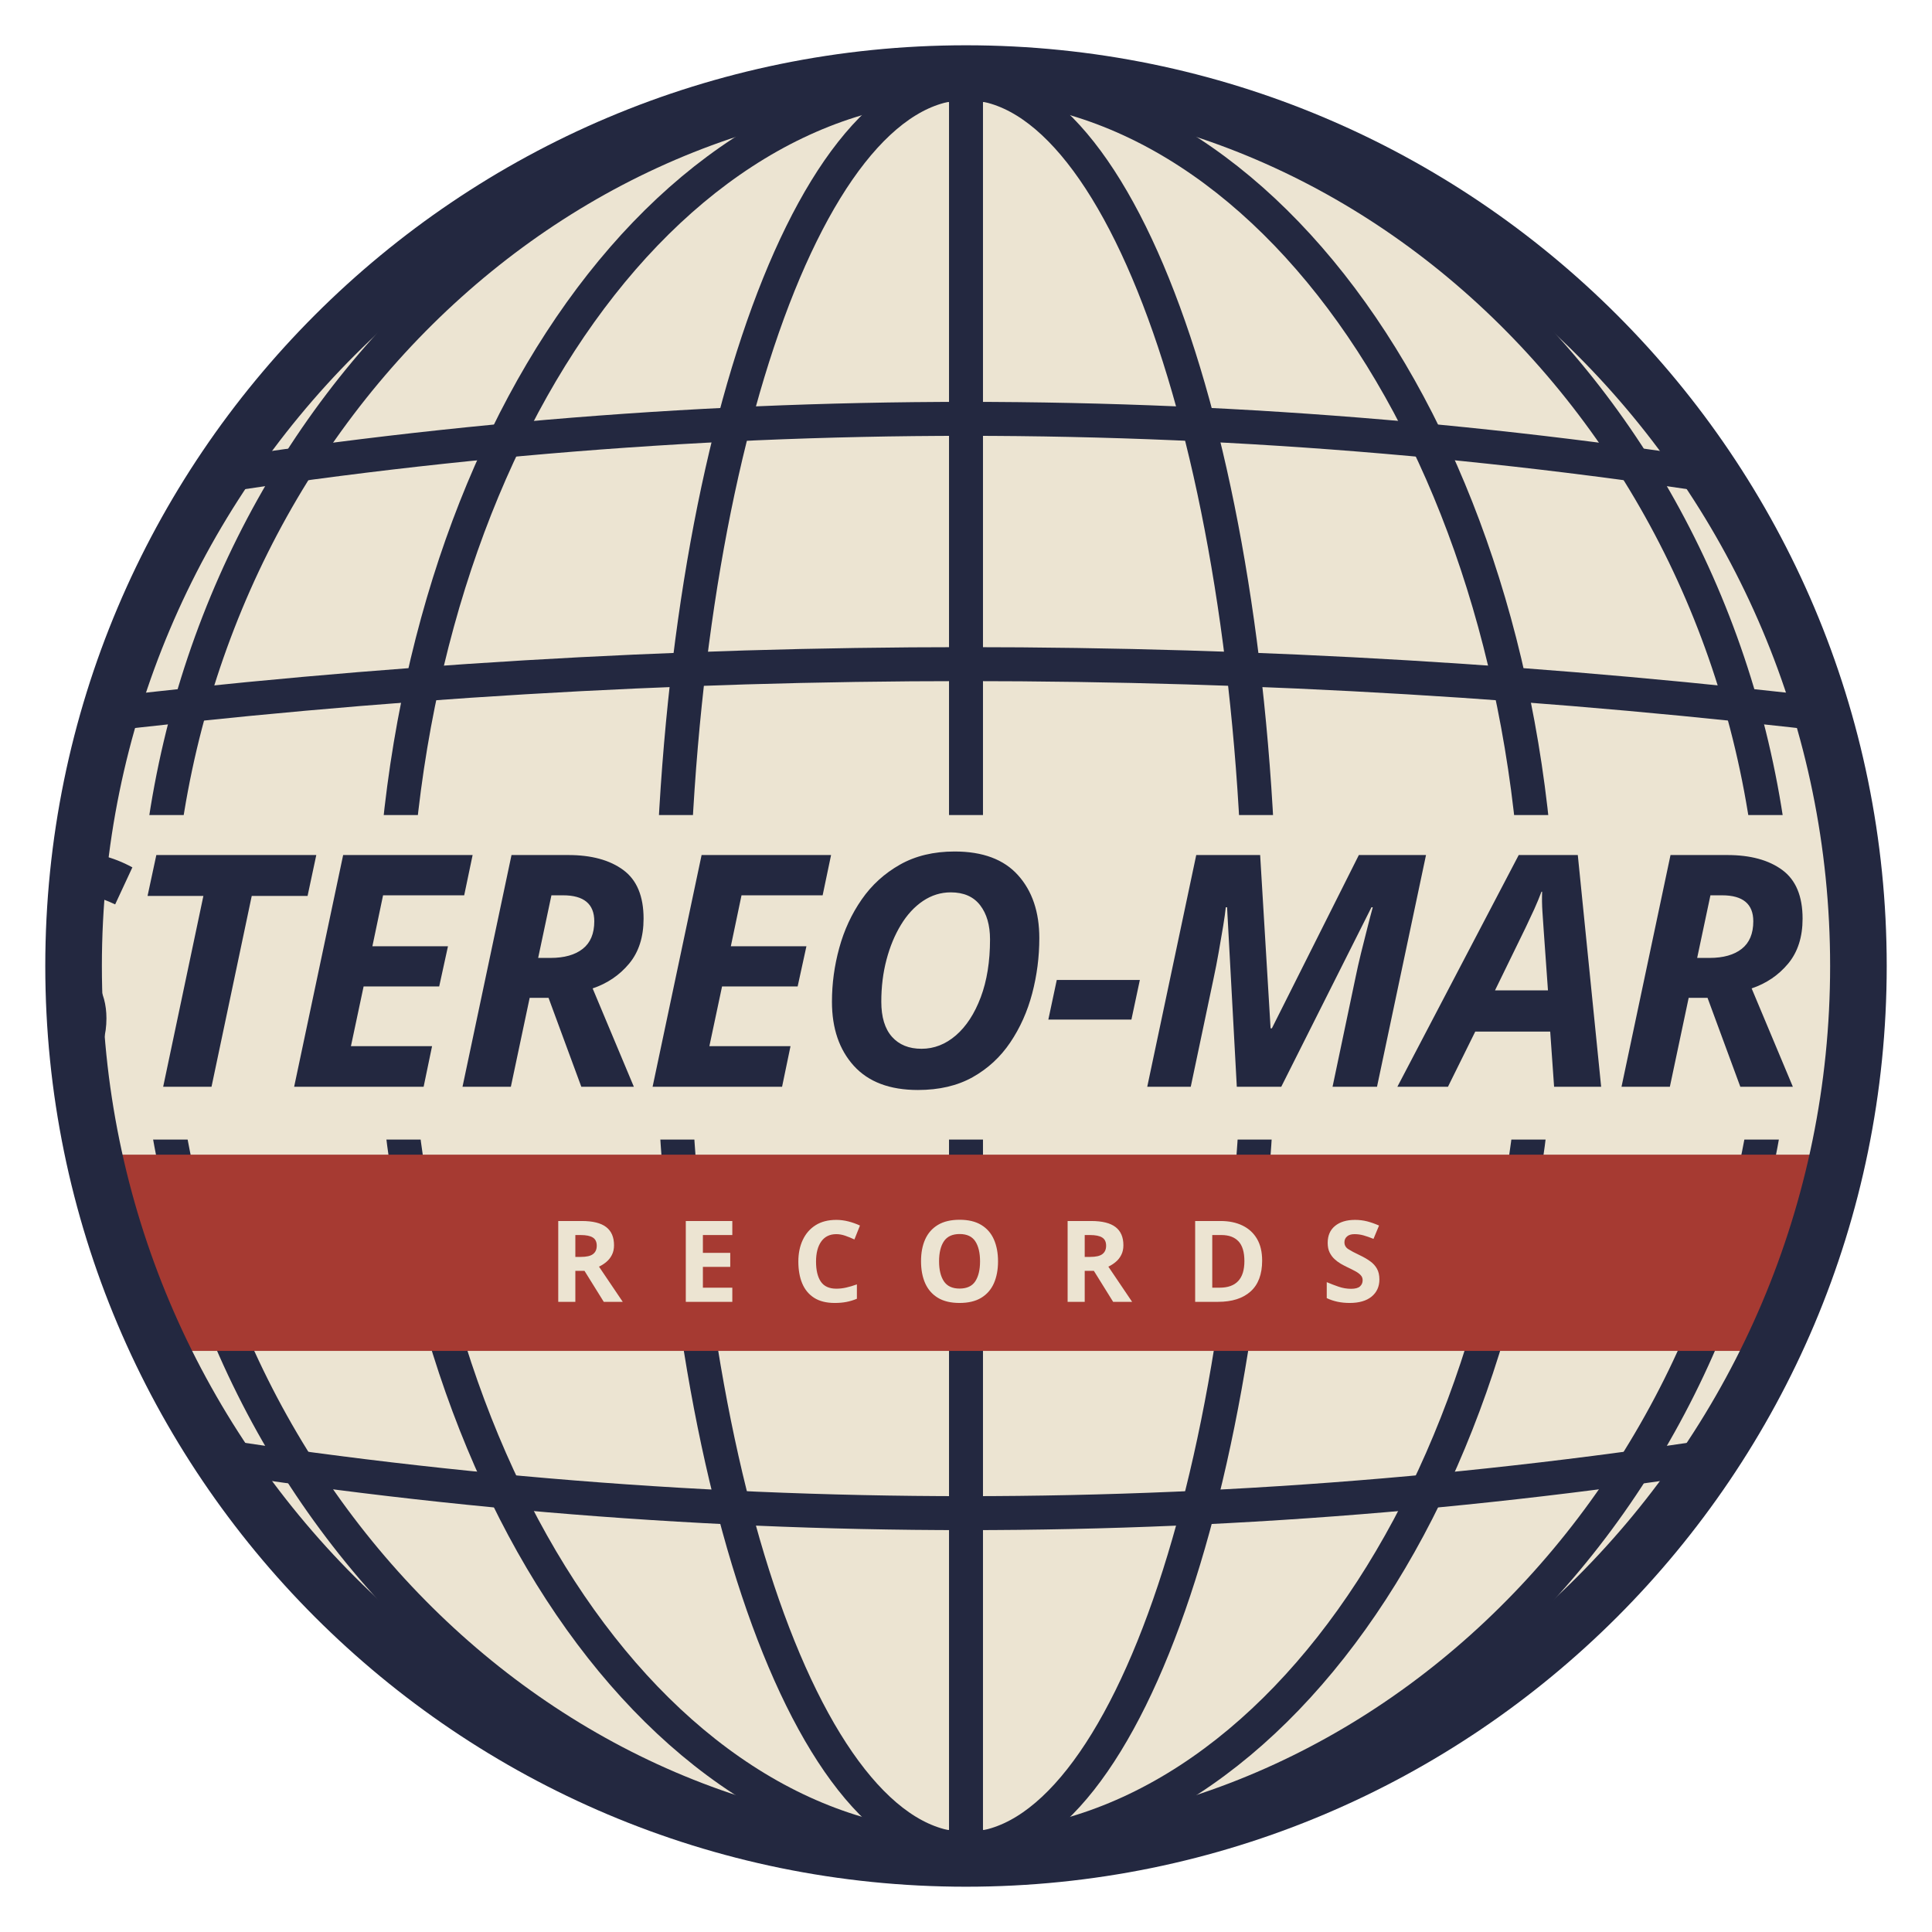
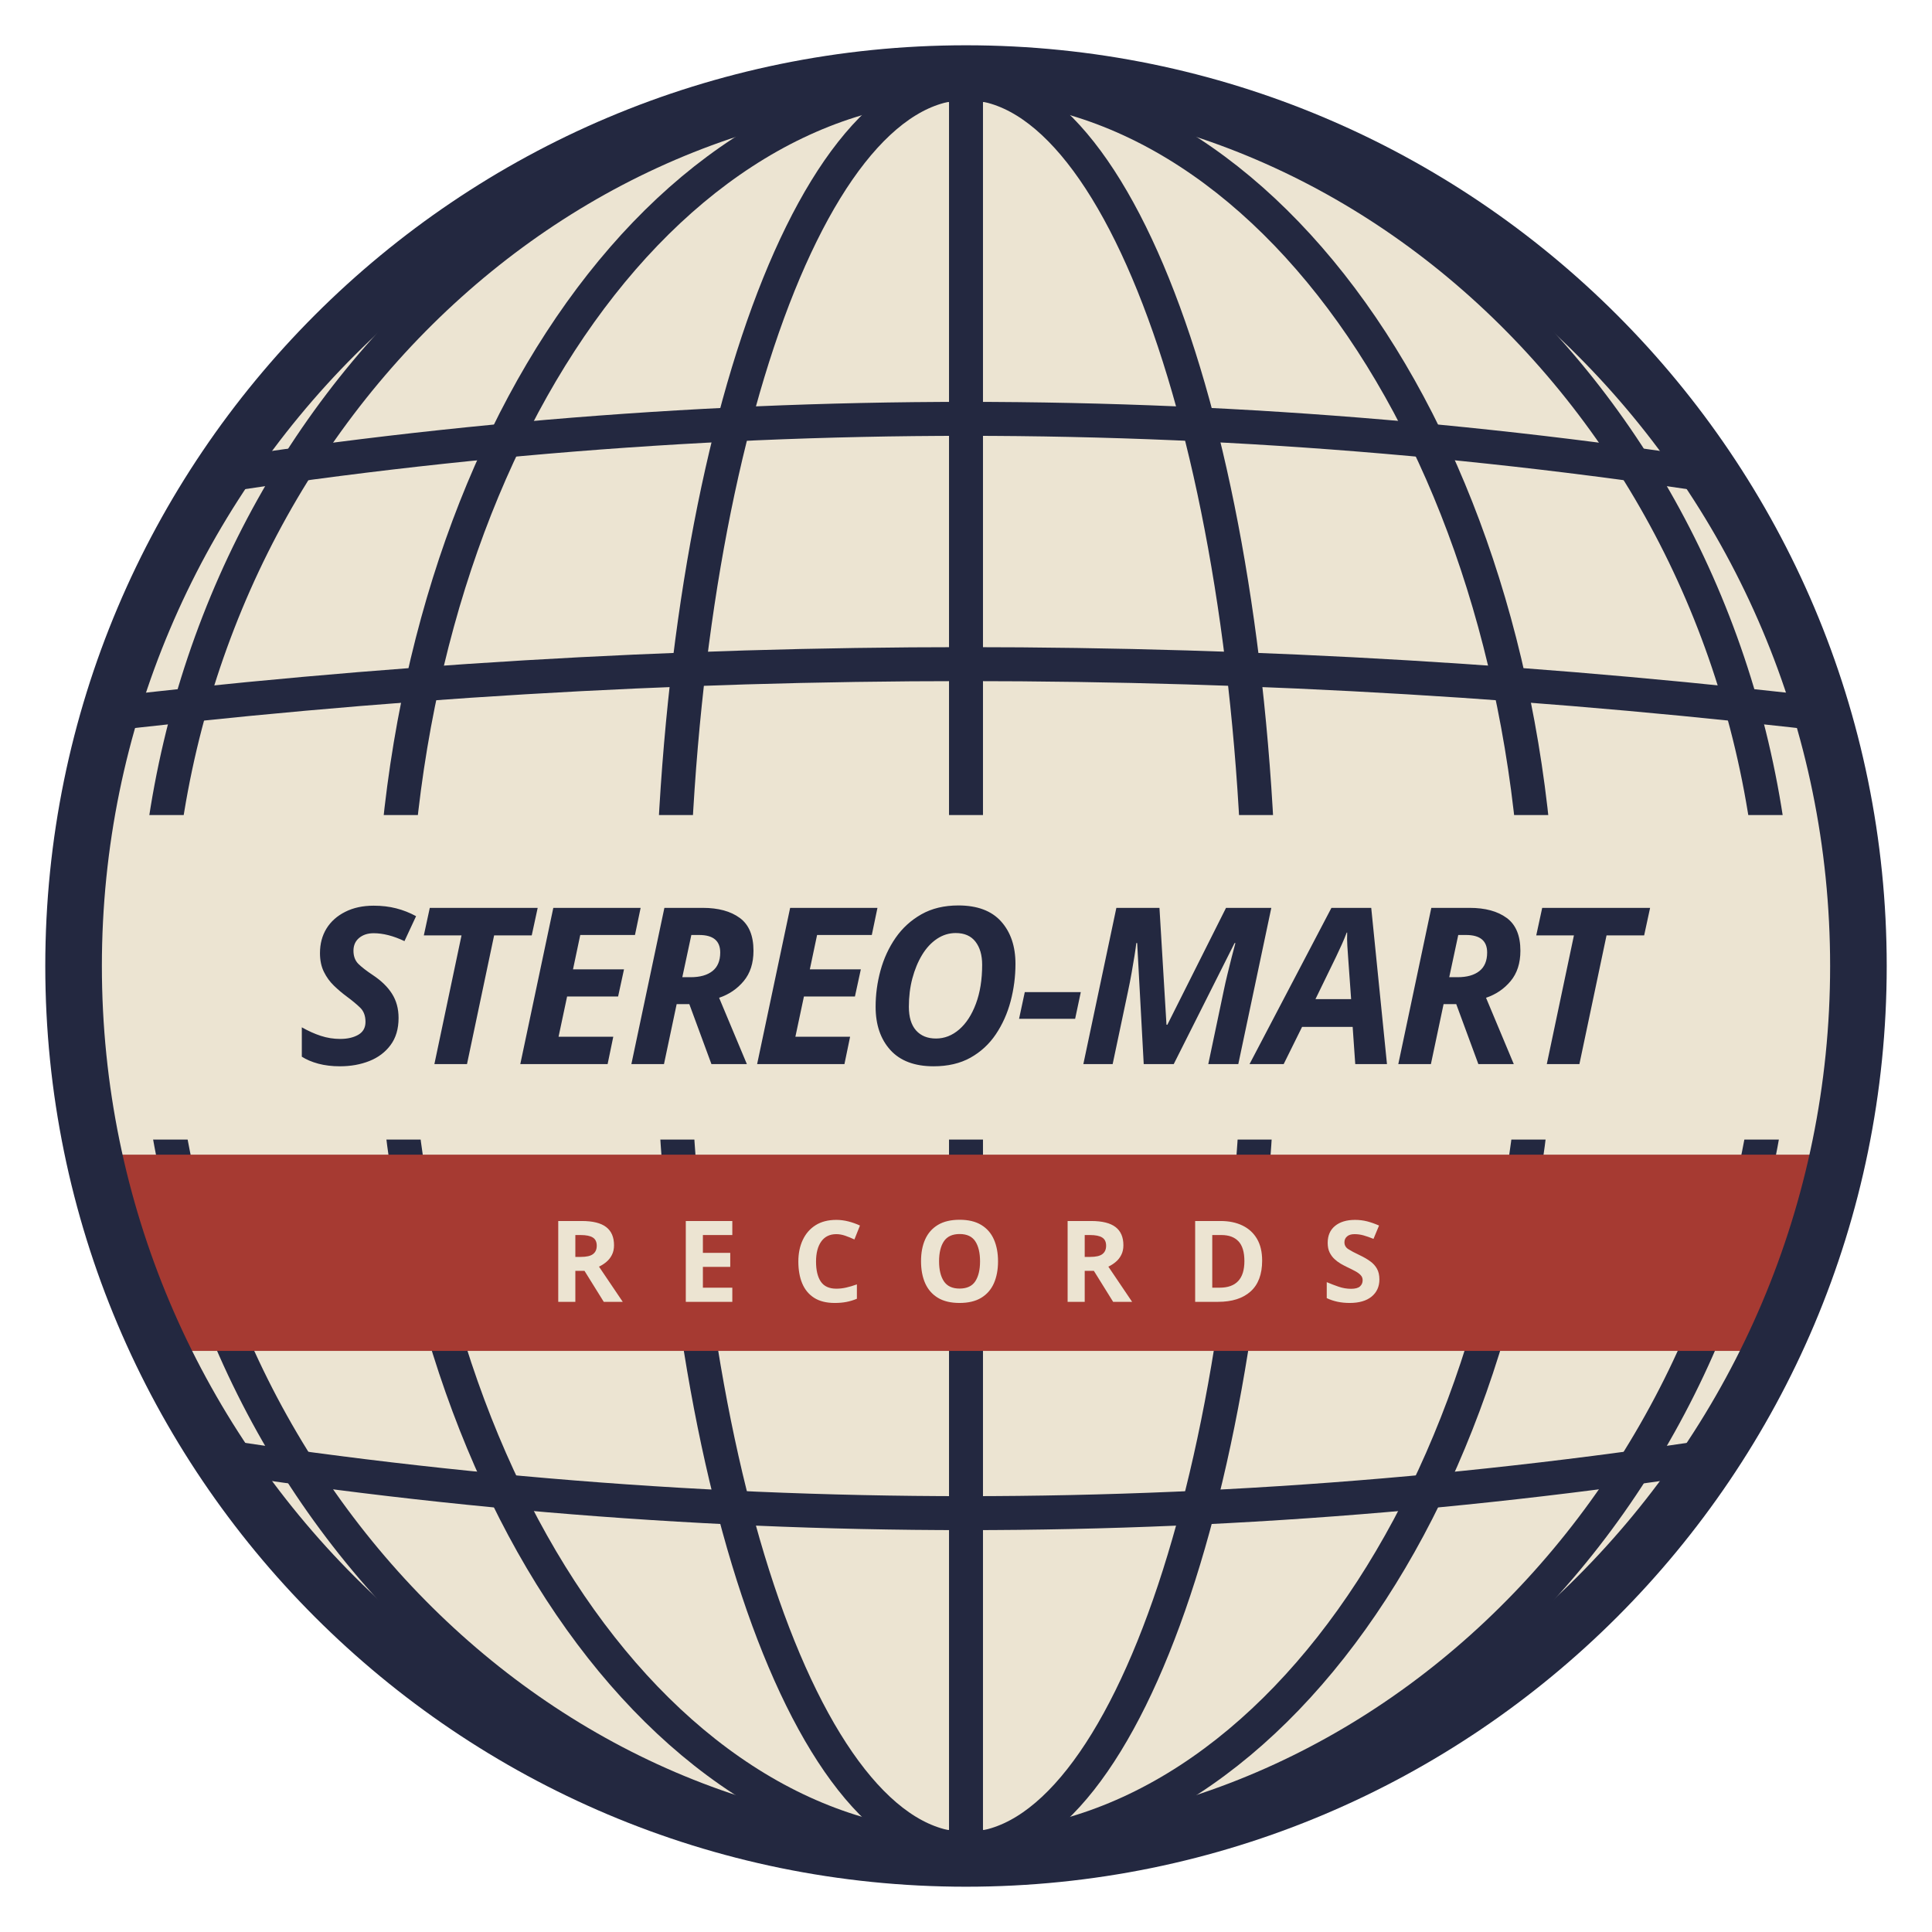
<svg xmlns="http://www.w3.org/2000/svg" viewBox="0 0 512 512" role="img" aria-label="Stereo-Mart Records globe badge">
  <defs>
    <clipPath id="disc">
      <circle cx="256" cy="256" r="234" />
    </clipPath>
    <style>
			.grid { stroke:#232840; stroke-width:9; fill:none; }
			.word { font-family:'Haettenschweiler','Archivo Black','Arial Narrow',sans-serif;
			        font-style:italic; font-weight:900; letter-spacing:-2px; }
		</style>
  </defs>
  <circle cx="256" cy="256" r="244" fill="#232840" />
  <circle cx="256" cy="256" r="234" fill="#ece4d2" />
  <g clip-path="url(#disc)">
    <line class="grid" x1="256" y1="12" x2="256" y2="500" />
    <ellipse class="grid" cx="256" cy="256" rx="78" ry="234" />
    <ellipse class="grid" cx="256" cy="256" rx="152" ry="234" />
    <ellipse class="grid" cx="256" cy="256" rx="215" ry="234" />
    <path class="grid" d="M 34 130 Q 256 92 478 130" />
    <path class="grid" d="M 22 190 Q 256 162 490 190" />
    <path class="grid" d="M 22 322 Q 256 350 490 322" />
    <path class="grid" d="M 34 382 Q 256 420 478 382" />
    <rect x="0" y="216" width="512" height="86" fill="#ece4d2" />
-     <text class="word" x="256" y="288" text-anchor="middle" font-size="86" fill="#232840">STEREO-MART</text>
+     <text class="word" x="256" y="282" text-anchor="middle" font-size="58" textLength="390" lengthAdjust="spacingAndGlyphs" fill="#232840">STEREO-MART</text>
    <rect x="0" y="306" width="512" height="52" fill="#a63a32" />
    <text x="256" y="345" text-anchor="middle" font-family="'Archivo Black','Arial Black',sans-serif" font-weight="800" font-size="30" letter-spacing="14" fill="#ece4d2">RECORDS</text>
  </g>
  <circle cx="256" cy="256" r="234" fill="none" stroke="#232840" stroke-width="10" />
</svg>
